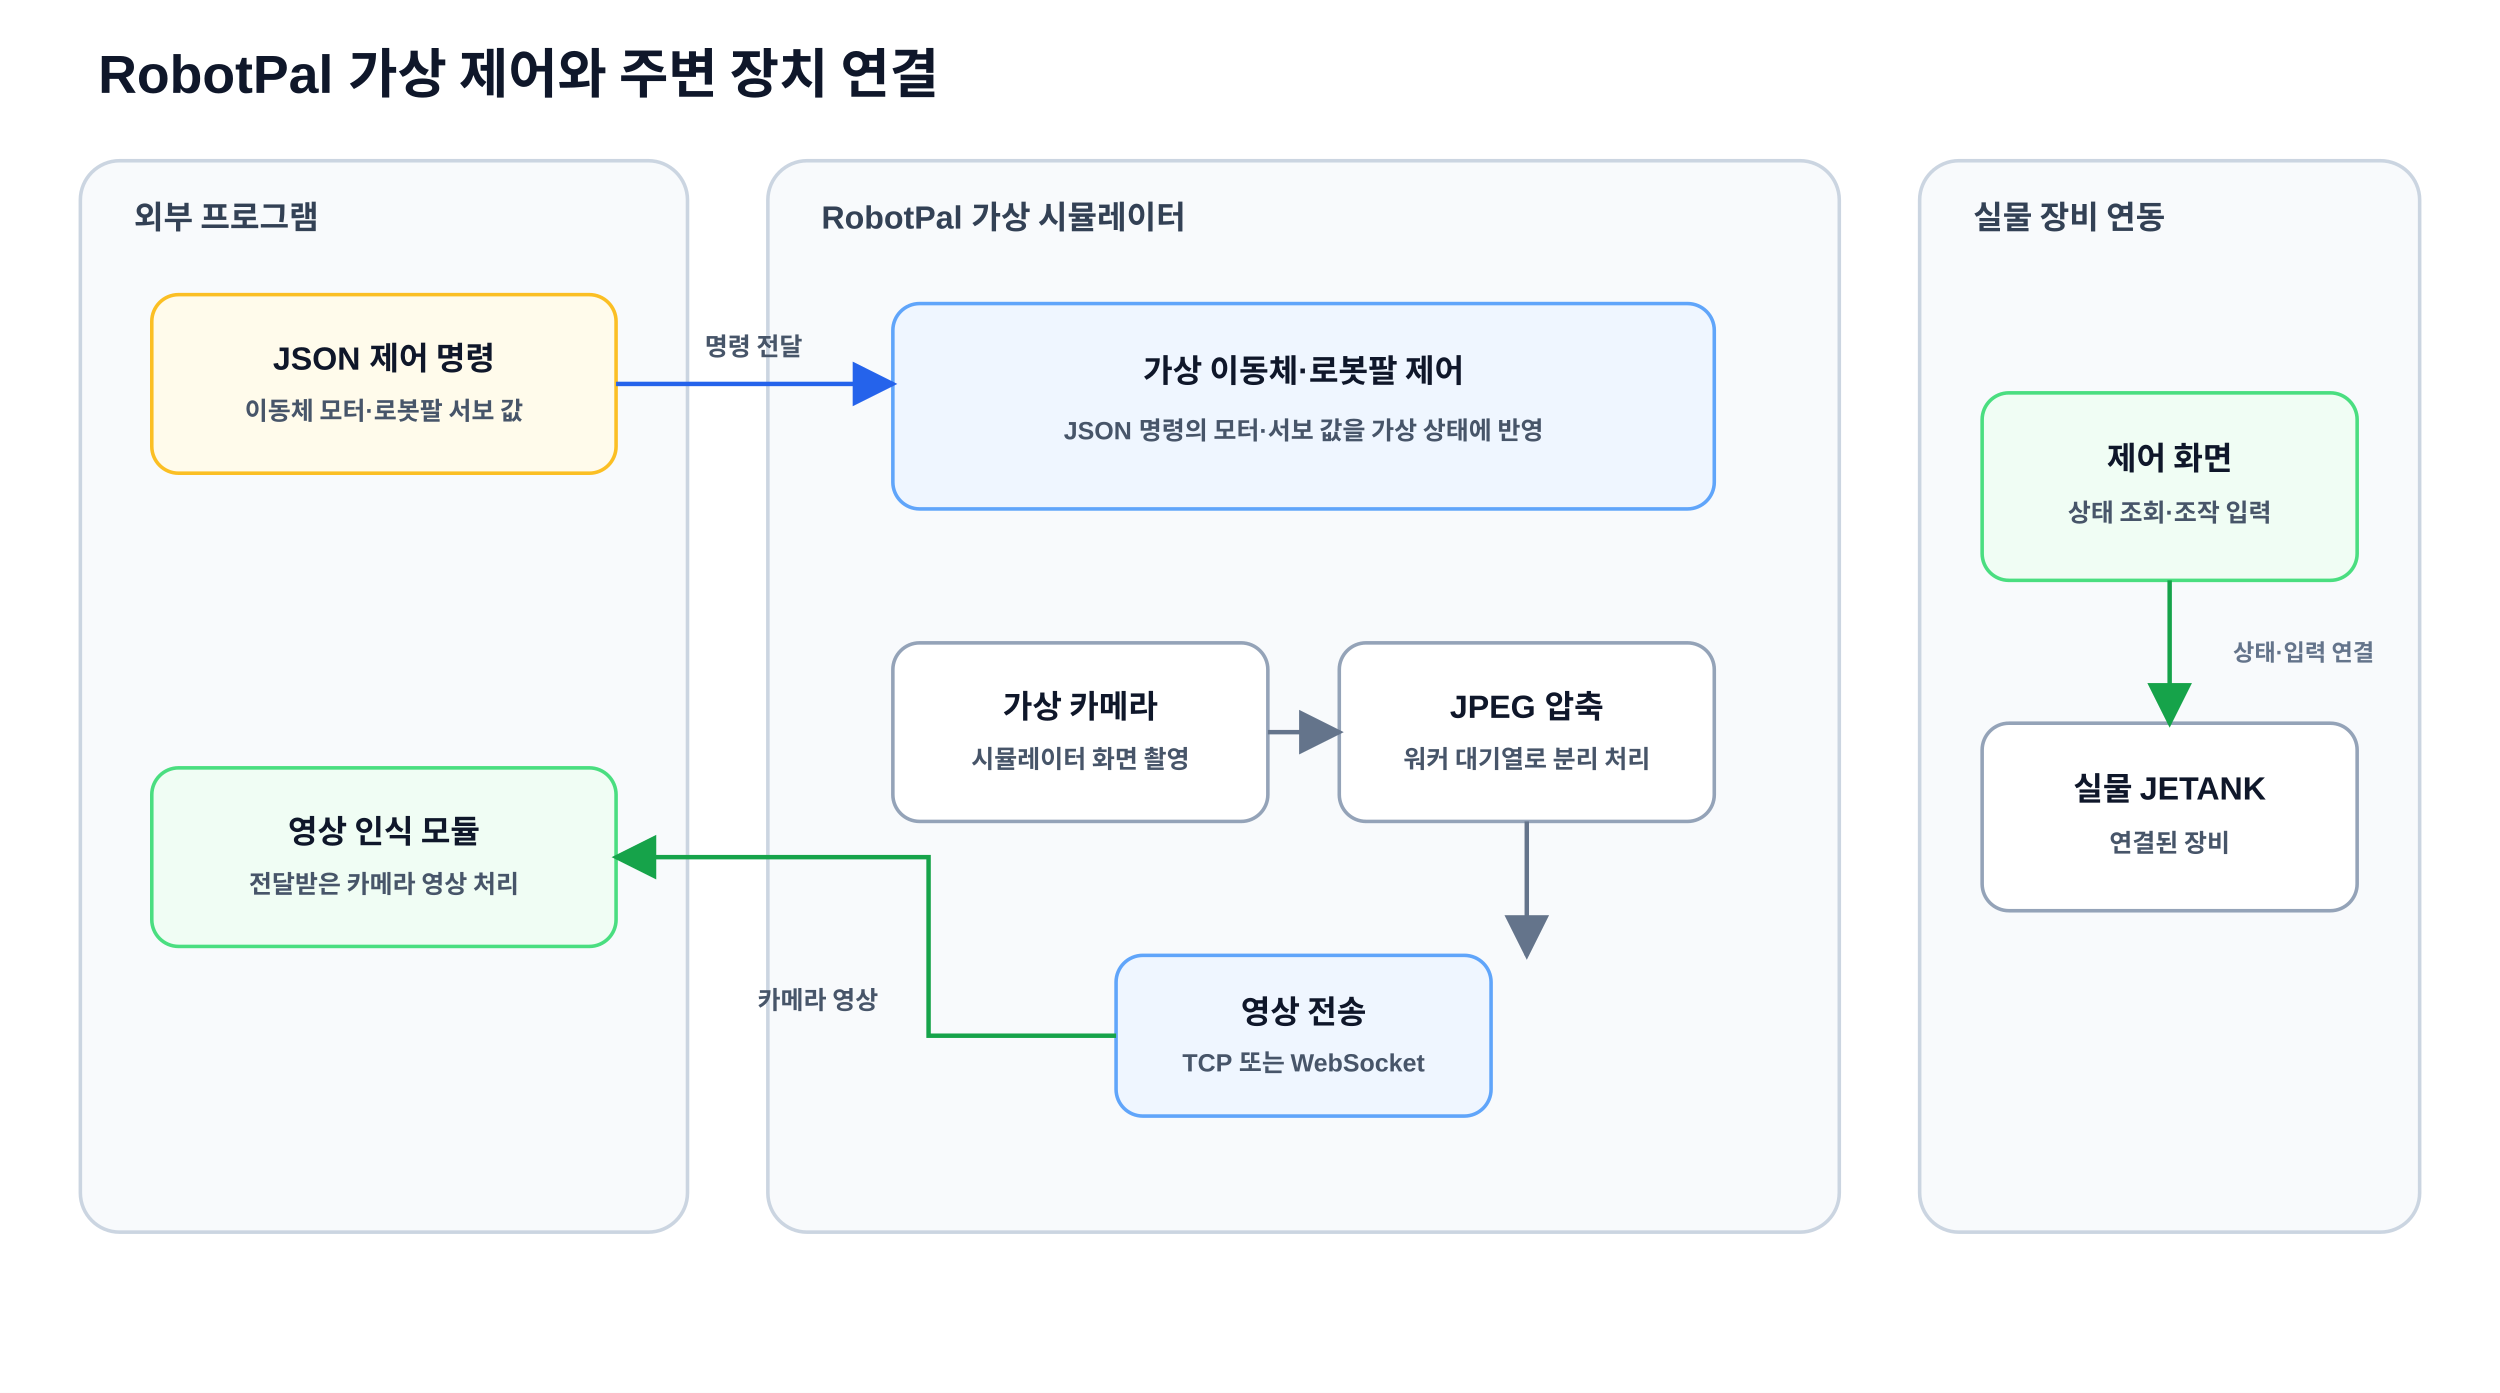
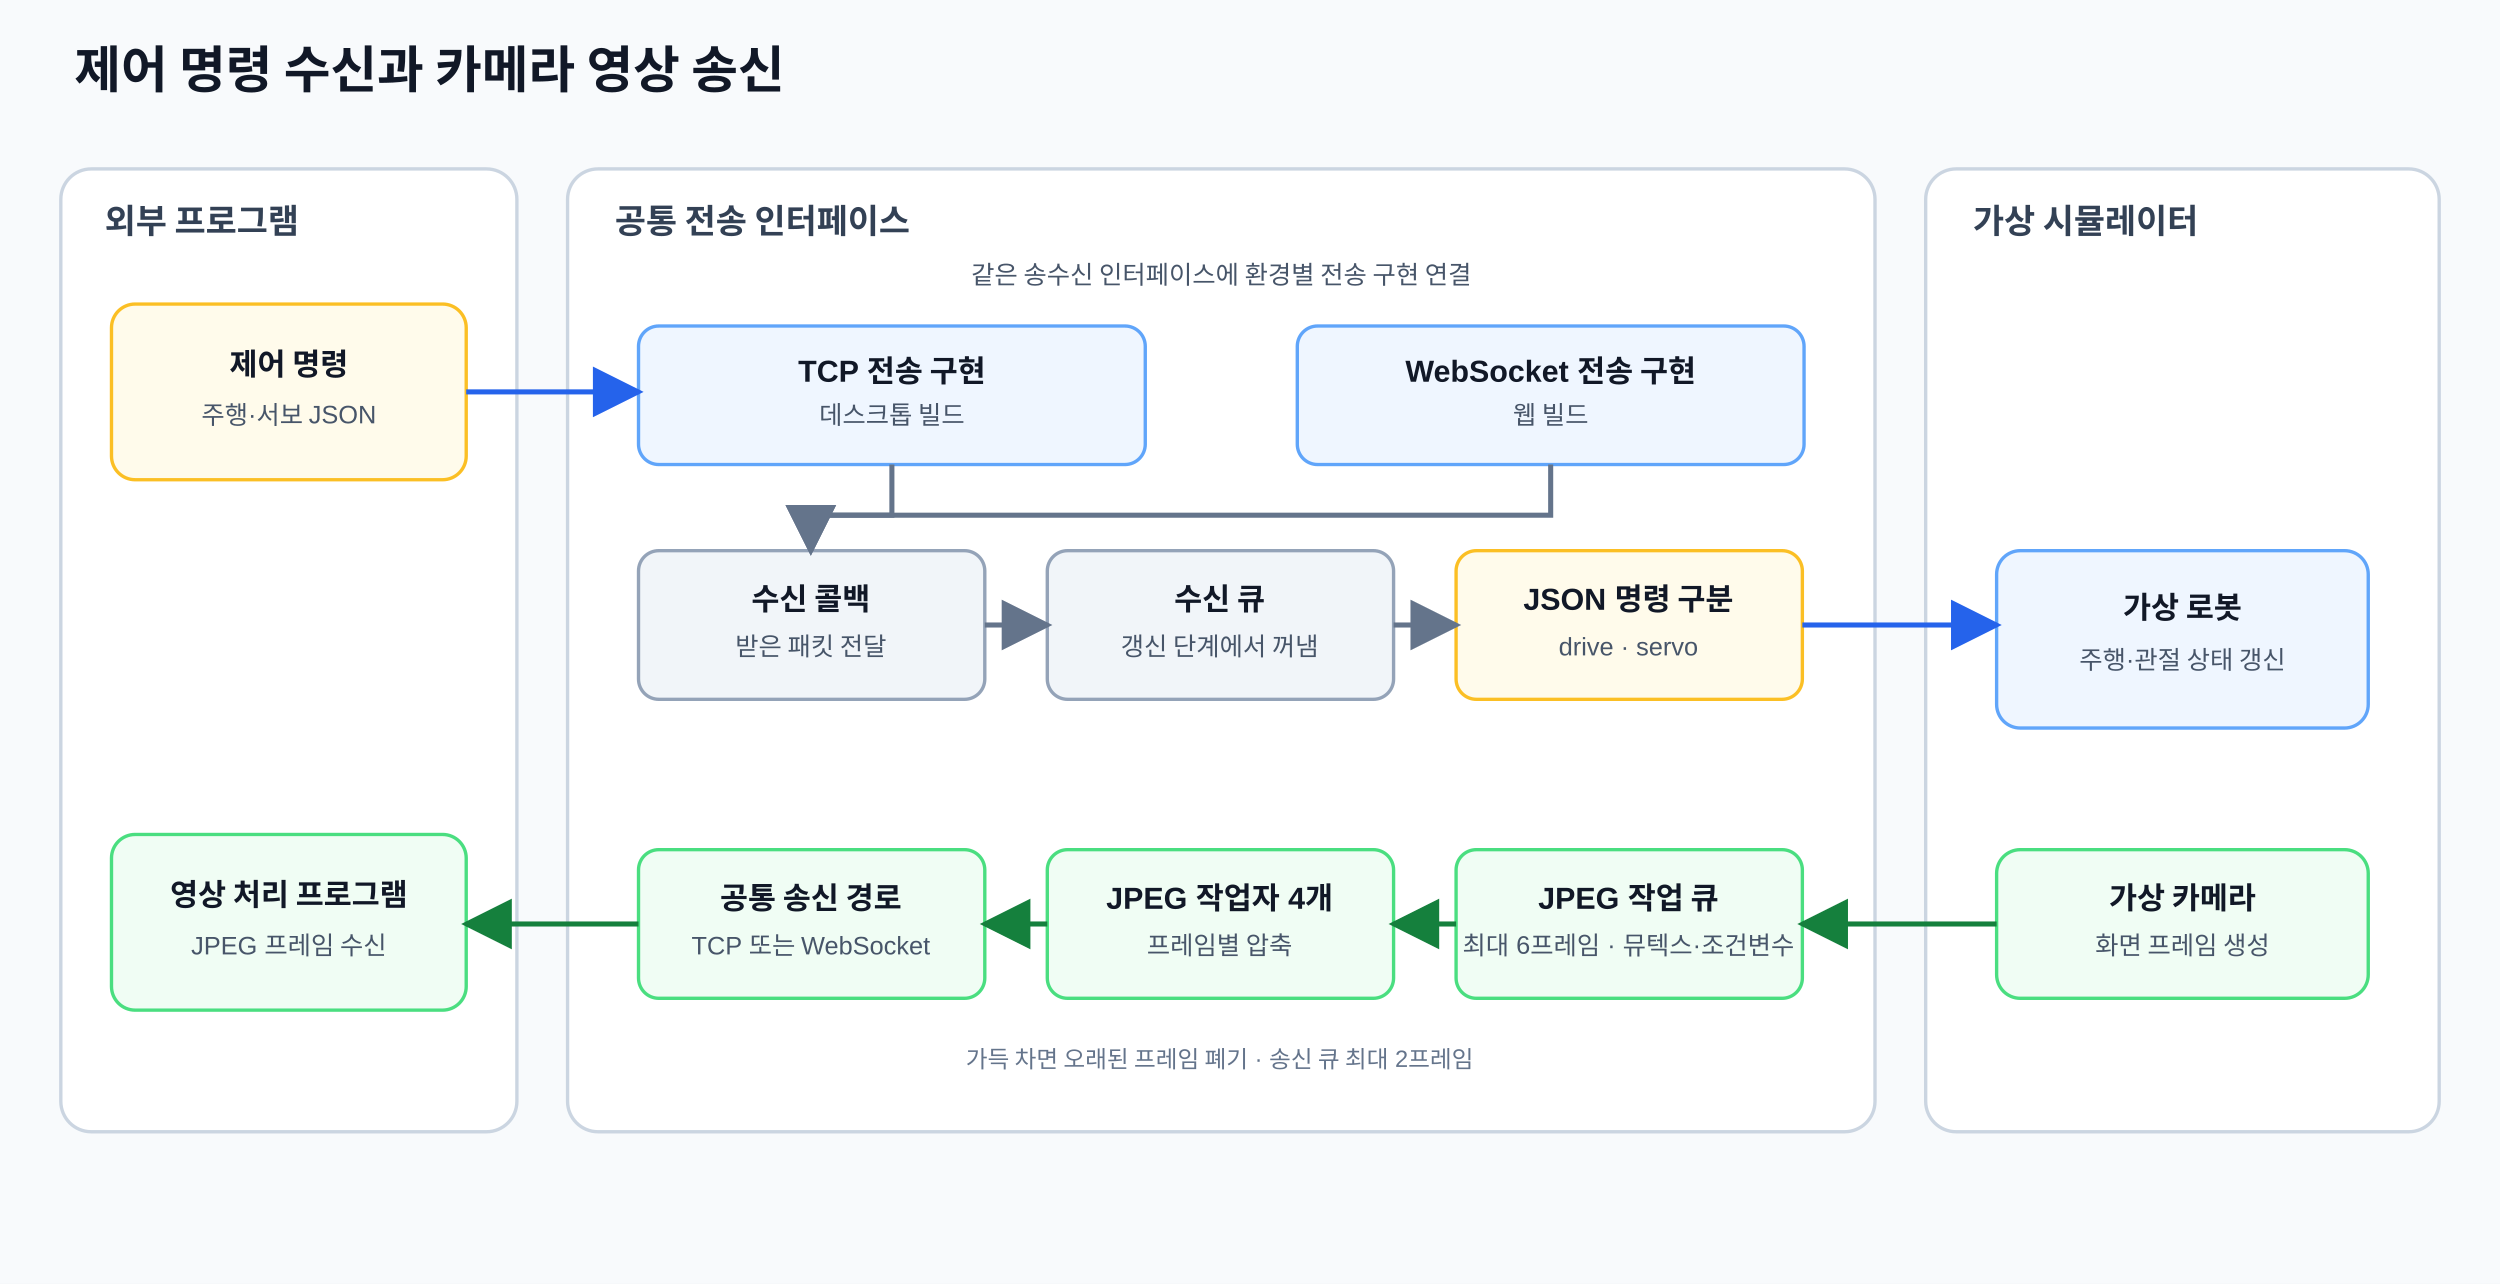
- <svg xmlns="http://www.w3.org/2000/svg" width="1400" height="780" viewBox="0 0 1400 780" role="img" aria-labelledby="title desc">
+ <svg xmlns="http://www.w3.org/2000/svg" width="1480" height="760" viewBox="0 0 1480 760" role="img" aria-labelledby="title desc">
  <defs>
    <marker id="arrow" markerWidth="10" markerHeight="10" refX="9" refY="5" orient="auto">
      <path d="M0 0L10 5L0 10Z" fill="#64748b" />
    </marker>
    <marker id="arrowBlue" markerWidth="10" markerHeight="10" refX="9" refY="5" orient="auto">
      <path d="M0 0L10 5L0 10Z" fill="#2563eb" />
    </marker>
    <marker id="arrowGreen" markerWidth="10" markerHeight="10" refX="9" refY="5" orient="auto">
-       <path d="M0 0L10 5L0 10Z" fill="#16a34a" />
+       <path d="M0 0L10 5L0 10Z" fill="#15803d" />
    </marker>
    <style>
-       .zone{fill:#f8fafc;stroke:#cbd5e1;stroke-width:2}.node{fill:#fff;stroke:#94a3b8;stroke-width:2}.blue{fill:#eff6ff;stroke:#60a5fa;stroke-width:2}.green{fill:#f0fdf4;stroke:#4ade80;stroke-width:2}.amber{fill:#fffbeb;stroke:#fbbf24;stroke-width:2}
-       .title{font:700 30px Arial,'Noto Sans KR',sans-serif;fill:#0f172a}.zoneTitle{font:700 18px Arial,'Noto Sans KR',sans-serif;fill:#334155}.label{font:700 18px Arial,'Noto Sans KR',sans-serif;fill:#0f172a;text-anchor:middle}.small{font:600 14px Arial,'Noto Sans KR',sans-serif;fill:#475569;text-anchor:middle}.note{font:600 13px Arial,'Noto Sans KR',sans-serif;fill:#64748b;text-anchor:middle}
-       .flow{fill:none;stroke:#64748b;stroke-width:2.5;marker-end:url(#arrow)}.flowBlue{fill:none;stroke:#2563eb;stroke-width:2.5;marker-end:url(#arrowBlue)}.flowGreen{fill:none;stroke:#16a34a;stroke-width:2.5;marker-end:url(#arrowGreen)}
+       .bg{fill:#f8fafc}.zone{fill:#fff;stroke:#cbd5e1;stroke-width:2}.blue{fill:#eff6ff;stroke:#60a5fa;stroke-width:2}.green{fill:#f0fdf4;stroke:#4ade80;stroke-width:2}.amber{fill:#fffbeb;stroke:#fbbf24;stroke-width:2}.neutral{fill:#f1f5f9;stroke:#94a3b8;stroke-width:2}
+       .title{font:700 30px Pretendard,Arial,sans-serif;fill:#111827}.zoneTitle{font:700 20px Pretendard,Arial,sans-serif;fill:#334155}.label{font:700 18px Pretendard,Arial,sans-serif;fill:#111827;text-anchor:middle}.small{font:500 15px Pretendard,Arial,sans-serif;fill:#475569;text-anchor:middle}.note{font:500 14px Pretendard,Arial,sans-serif;fill:#64748b;text-anchor:middle}
+       .arrow{fill:none;stroke:#64748b;stroke-width:3;marker-end:url(#arrow)}.arrowBlue{fill:none;stroke:#2563eb;stroke-width:3;marker-end:url(#arrowBlue)}.arrowGreen{fill:none;stroke:#15803d;stroke-width:3;marker-end:url(#arrowGreen)}
    </style>
  </defs>
-   <rect width="1400" height="780" fill="#fff" />
-   <text class="title" x="55" y="52">RobotPal 가상 제어와 주변 장치 연결</text>
-   <rect class="zone" x="45" y="90" width="340" height="600" rx="22" />
-   <text class="zoneTitle" x="75" y="128">외부 프로그램</text>
-   <rect class="amber" x="85" y="165" width="260" height="100" rx="15" />
-   <text class="label" x="215" y="207">JSON 제어 명령</text>
-   <text class="small" x="215" y="235">이동체 모터·로봇팔 서보 값</text>
-   <rect class="green" x="85" y="430" width="260" height="100" rx="15" />
-   <text class="label" x="215" y="472">영상 인식 모듈</text>
-   <text class="small" x="215" y="500">전달받은 카메라 영상 처리</text>
-   <rect class="zone" x="430" y="90" width="600" height="600" rx="22" />
-   <text class="zoneTitle" x="460" y="128">RobotPal 가상 시뮬레이터</text>
-   <rect class="blue" x="500" y="170" width="460" height="115" rx="15" />
-   <text class="label" x="730" y="214">가상 이동체·로봇팔 제어</text>
-   <text class="small" x="730" y="246">JSON 명령의 모터·서보 값을 가상 상태에 반영</text>
-   <rect class="node" x="500" y="360" width="210" height="100" rx="15" />
-   <text class="label" x="605" y="402">가상 카메라</text>
-   <text class="small" x="605" y="430">시뮬레이터 화면 촬영</text>
-   <rect class="node" x="750" y="360" width="210" height="100" rx="15" />
-   <text class="label" x="855" y="402">JPEG 압축</text>
-   <text class="small" x="855" y="430">워커 대기열로 분리 처리</text>
-   <rect class="blue" x="625" y="535" width="210" height="90" rx="15" />
-   <text class="label" x="730" y="573">영상 전송</text>
-   <text class="small" x="730" y="600">TCP 또는 WebSocket</text>
-   <rect class="zone" x="1075" y="90" width="280" height="600" rx="22" />
-   <text class="zoneTitle" x="1105" y="128">실물 장비 연동</text>
-   <rect class="green" x="1110" y="220" width="210" height="105" rx="15" />
-   <text class="label" x="1215" y="263">제어 화면</text>
-   <text class="small" x="1215" y="292">상태 조회·조작 입력</text>
-   <rect class="node" x="1110" y="405" width="210" height="105" rx="15" />
-   <text class="label" x="1215" y="448">실물 JETANK</text>
-   <text class="small" x="1215" y="477">연결된 장비</text>
-   <path class="flowBlue" d="M345 215H500" />
-   <text class="small" x="422" y="199">명령 전달</text>
-   <path class="flow" d="M710 410H750" />
-   <path class="flow" d="M855 460V535" />
-   <path class="flowGreen" d="M625 580H520V480H345" />
-   <text class="small" x="458" y="565">카메라 영상</text>
-   <path class="flowGreen" d="M1215 325V405" />
-   <text class="note" x="1290" y="370">상태·입력 연결</text>
+   <rect class="bg" width="1480" height="760" />
+   <text class="title" x="44" y="52">제어 명령 수신과 카메라 영상 송신</text>
+   <rect class="zone" x="36" y="100" width="270" height="570" rx="18" />
+   <text class="zoneTitle" x="62" y="138">외부 프로그램</text>
+   <rect class="amber" x="66" y="180" width="210" height="104" rx="14" />
+   <text class="label" x="171" y="222">제어 명령</text>
+   <text class="small" x="171" y="251">주행·서보 JSON</text>
+   <rect class="green" x="66" y="494" width="210" height="104" rx="14" />
+   <text class="label" x="171" y="536">영상 처리 프로그램</text>
+   <text class="small" x="171" y="565">JPEG 프레임 수신</text>
+   <rect class="zone" x="336" y="100" width="774" height="570" rx="18" />
+   <text class="zoneTitle" x="364" y="138">공통 전송 인터페이스</text>
+   <text class="small" x="723" y="168">같은 송수신 인터페이스에 환경별 전송 구현 연결</text>
+   <rect class="blue" x="378" y="193" width="300" height="82" rx="12" />
+   <text class="label" x="528" y="226">TCP 전송 구현</text>
+   <text class="small" x="528" y="251">데스크톱 빌드</text>
+   <rect class="blue" x="768" y="193" width="300" height="82" rx="12" />
+   <text class="label" x="918" y="226">WebSocket 전송 구현</text>
+   <text class="small" x="918" y="251">웹 빌드</text>
+   <rect class="neutral" x="378" y="326" width="205" height="88" rx="12" />
+   <text class="label" x="480" y="361">수신 콜백</text>
+   <text class="small" x="480" y="388">받은 패킷 전달</text>
+   <rect class="neutral" x="620" y="326" width="205" height="88" rx="12" />
+   <text class="label" x="722" y="361">수신 큐</text>
+   <text class="small" x="722" y="388">갱신 단계에서 꺼냄</text>
+   <rect class="amber" x="862" y="326" width="205" height="88" rx="12" />
+   <text class="label" x="964" y="361">JSON 명령 구분</text>
+   <text class="small" x="964" y="388">drive · servo</text>
+   <rect class="green" x="378" y="503" width="205" height="88" rx="12" />
+   <text class="label" x="480" y="538">공통 송신 경로</text>
+   <text class="small" x="480" y="565">TCP 또는 WebSocket</text>
+   <rect class="green" x="620" y="503" width="205" height="88" rx="12" />
+   <text class="label" x="722" y="538">JPEG 작업자 4개</text>
+   <text class="small" x="722" y="565">프레임별 압축</text>
+   <rect class="green" x="862" y="503" width="205" height="88" rx="12" />
+   <text class="label" x="964" y="538">JPEG 작업 큐</text>
+   <text class="small" x="964" y="565">최대 6프레임 · 뮤텍스·조건변수</text>
+   <text class="note" x="722" y="632">가득 차면 오래된 프레임 폐기 · 송신 큐 최대 2프레임</text>
+   <rect class="zone" x="1140" y="100" width="304" height="570" rx="18" />
+   <text class="zoneTitle" x="1168" y="138">가상 시뮬레이터</text>
+   <rect class="blue" x="1182" y="326" width="220" height="105" rx="14" />
+   <text class="label" x="1292" y="366">가상 로봇</text>
+   <text class="small" x="1292" y="396">주행·관절 상태 갱신</text>
+   <rect class="green" x="1182" y="503" width="220" height="88" rx="14" />
+   <text class="label" x="1292" y="538">가상 카메라</text>
+   <text class="small" x="1292" y="565">화면 프레임 생성</text>
+   <path class="arrowBlue" d="M276 232H378" />
+   <path class="arrow" d="M528 275V305H480V326" />
+   <path class="arrow" d="M918 275V305H480V326" />
+   <path class="arrow" d="M583 370H620" />
+   <path class="arrow" d="M825 370H862" />
+   <path class="arrowBlue" d="M1067 370H1182" />
+   <path class="arrowGreen" d="M1182 547H1067" />
+   <path class="arrowGreen" d="M862 547H825" />
+   <path class="arrowGreen" d="M620 547H583" />
+   <path class="arrowGreen" d="M378 547H276" />
</svg>
